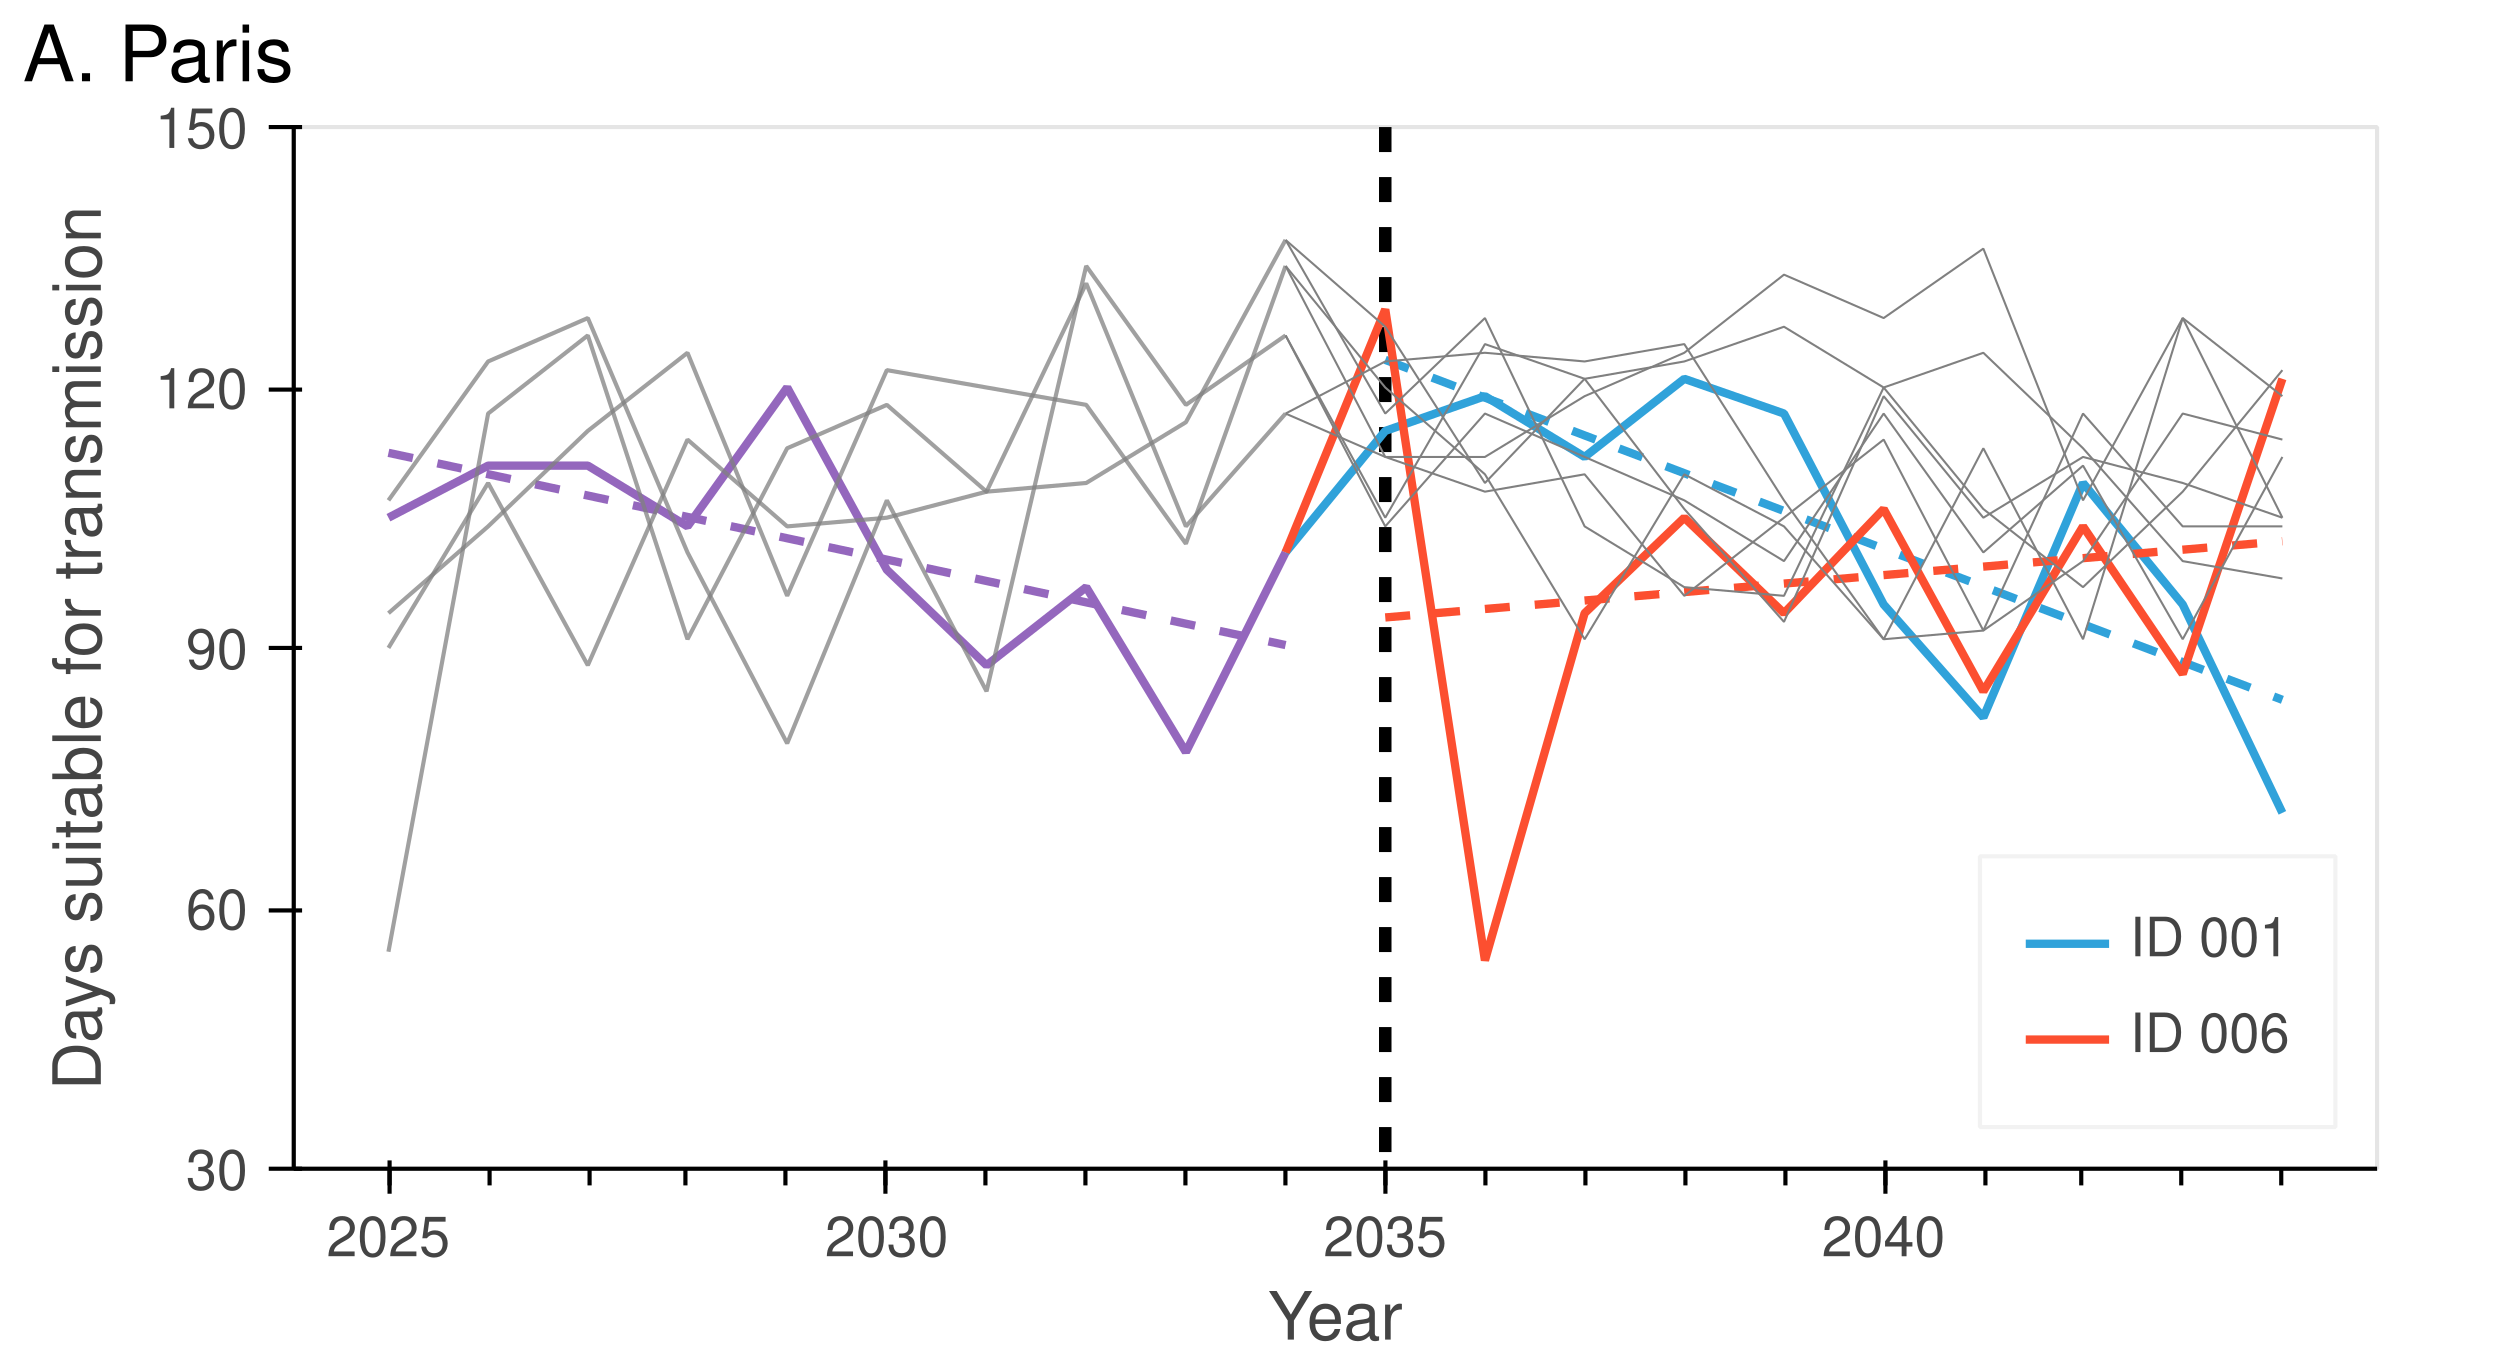
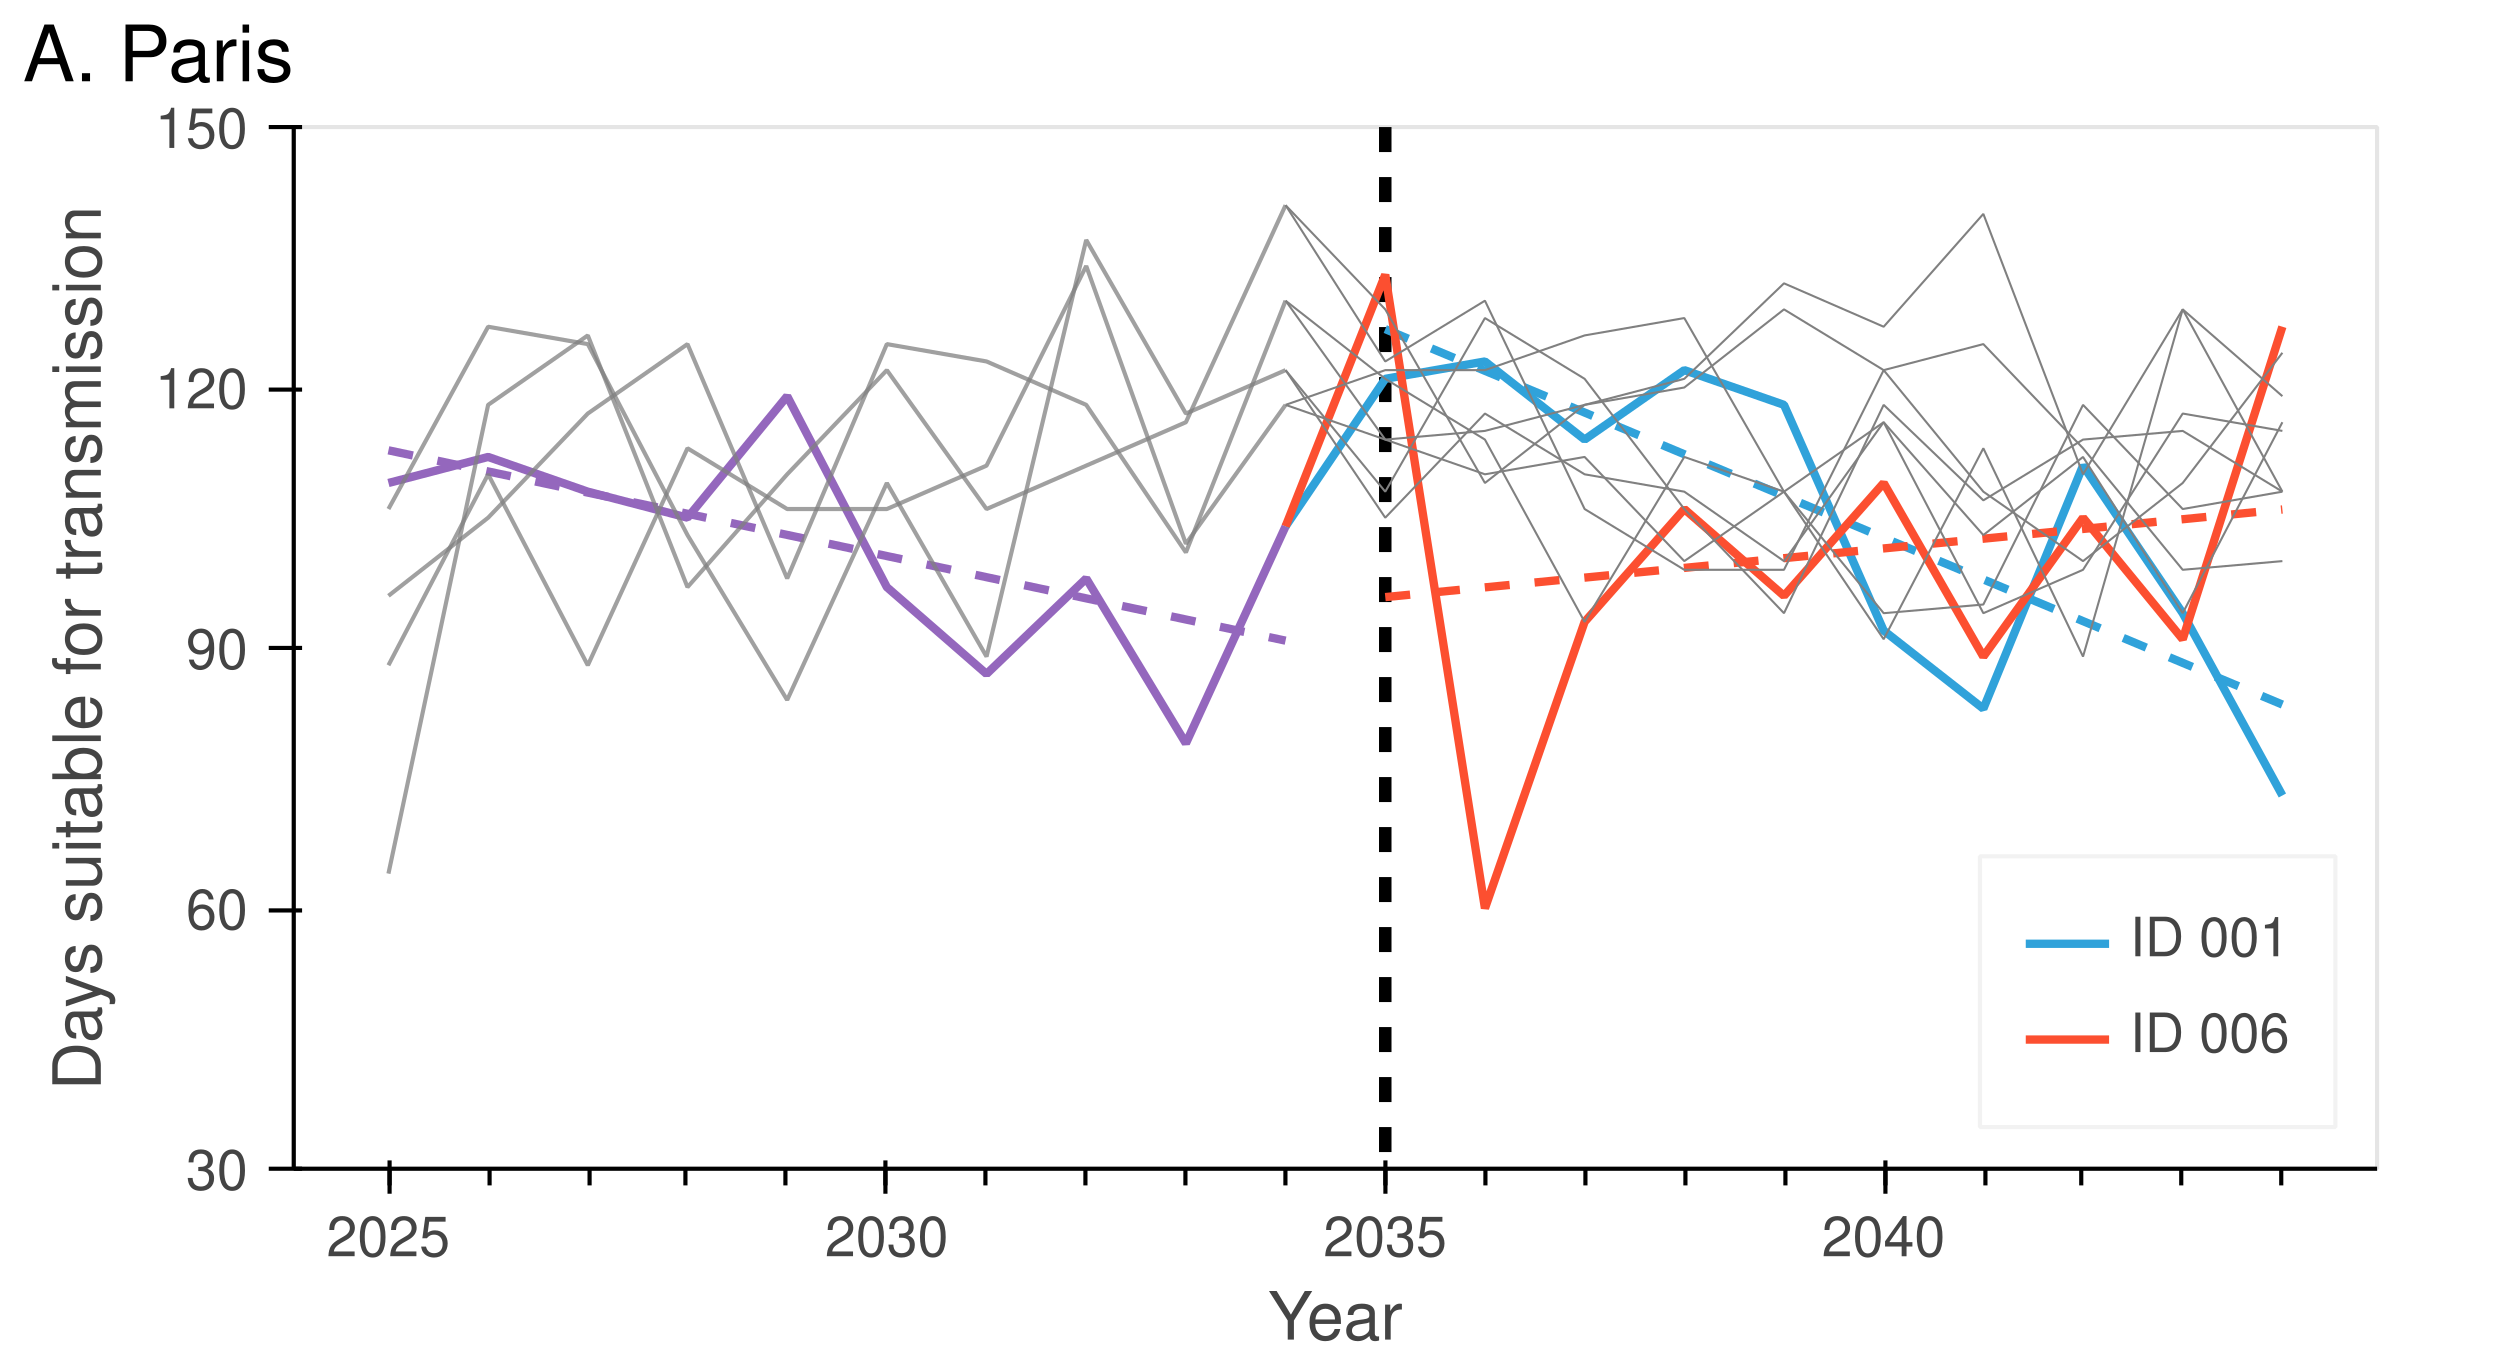
<svg xmlns="http://www.w3.org/2000/svg" version="1.1" width="600" height="329">
  <defs>
-     <clipPath id="nsTWOlGFnPZF">
+     <clipPath id="HMnFMIDiQSnq">
      <path fill="none" stroke="none" d="M 70.5 30.5 L 570.5 30.5 L 570.5 280.5 L 70.5 280.5 L 70.5 30.5 Z" />
    </clipPath>
-     <clipPath id="vpVPkqtDGTsR">
+     <clipPath id="iJNaEFyhuGse">
      <path fill="none" stroke="none" d="M 70.5 30.5 L 570.5 30.5 L 570.5 280.5 L 70.5 280.5 L 70.5 30.5 Z" />
    </clipPath>
-     <clipPath id="kFCgJrsSuqcX">
+     <clipPath id="XOZZQDVStdse">
      <path fill="none" stroke="none" d="M 70.5 30.5 L 570.5 30.5 L 570.5 280.5 L 70.5 280.5 L 70.5 30.5 Z" />
    </clipPath>
-     <clipPath id="FQhrToMyqDUZ">
+     <clipPath id="OdiBidEkdMPW">
      <path fill="none" stroke="none" d="M 70.5 30.5 L 570.5 30.5 L 570.5 280.5 L 70.5 280.5 L 70.5 30.5 Z" />
    </clipPath>
-     <clipPath id="yLGdUufAWiTP">
+     <clipPath id="AHLTsGHKNyvC">
      <path fill="none" stroke="none" d="M 70.5 30.5 L 570.5 30.5 L 570.5 280.5 L 70.5 280.5 L 70.5 30.5 Z" />
    </clipPath>
-     <clipPath id="NaqpEbkLyvQa">
+     <clipPath id="DoltqtTUIMaX">
      <path fill="none" stroke="none" d="M 70.5 30.5 L 570.5 30.5 L 570.5 280.5 L 70.5 280.5 L 70.5 30.5 Z" />
    </clipPath>
-     <clipPath id="FZsGwQuZtFCq">
+     <clipPath id="KeaqfbSaKZvH">
      <path fill="none" stroke="none" d="M 70.5 30.5 L 570.5 30.5 L 570.5 280.5 L 70.5 280.5 L 70.5 30.5 Z" />
    </clipPath>
-     <clipPath id="EGHNVFnLBczd">
+     <clipPath id="aZsTTOioPvUf">
      <path fill="none" stroke="none" d="M 70.5 30.5 L 570.5 30.5 L 570.5 280.5 L 70.5 280.5 L 70.5 30.5 Z" />
    </clipPath>
-     <clipPath id="twVQfmfzXMVV">
+     <clipPath id="mhynIciFICeI">
      <path fill="none" stroke="none" d="M 70.5 30.5 L 570.5 30.5 L 570.5 280.5 L 70.5 280.5 L 70.5 30.5 Z" />
    </clipPath>
-     <clipPath id="ubJCqXkHPWVo">
+     <clipPath id="pTAfmszuTknU">
      <path fill="none" stroke="none" d="M 70.5 30.5 L 570.5 30.5 L 570.5 280.5 L 70.5 280.5 L 70.5 30.5 Z" />
    </clipPath>
-     <clipPath id="BtbEKSgbWmNt">
+     <clipPath id="sZCkaACFpGvp">
      <path fill="none" stroke="none" d="M 70.5 30.5 L 570.5 30.5 L 570.5 280.5 L 70.5 280.5 L 70.5 30.5 Z" />
    </clipPath>
-     <clipPath id="IUKWDysczTIk">
+     <clipPath id="ixMZrltbiagp">
      <path fill="none" stroke="none" d="M 70.5 30.5 L 570.5 30.5 L 570.5 280.5 L 70.5 280.5 L 70.5 30.5 Z" />
    </clipPath>
-     <clipPath id="iLasIcnbSkdM">
+     <clipPath id="gNNelRSGZdFi">
      <path fill="none" stroke="none" d="M 70.5 30.5 L 570.5 30.5 L 570.5 280.5 L 70.5 280.5 L 70.5 30.5 Z" />
    </clipPath>
-     <clipPath id="ZWMmPbXmMcCZ">
+     <clipPath id="oUgKETRMKqML">
      <path fill="none" stroke="none" d="M 70.5 30.5 L 570.5 30.5 L 570.5 280.5 L 70.5 280.5 L 70.5 30.5 Z" />
    </clipPath>
-     <clipPath id="KSEvEwMvsaTW">
+     <clipPath id="OUfeIATCBMmw">
      <path fill="none" stroke="none" d="M 70.5 30.5 L 570.5 30.5 L 570.5 280.5 L 70.5 280.5 L 70.5 30.5 Z" />
    </clipPath>
-     <clipPath id="qKJOOhyJcGrU">
+     <clipPath id="TsTSAGtERVQr">
      <path fill="none" stroke="none" d="M 70.5 30.5 L 570.5 30.5 L 570.5 280.5 L 70.5 280.5 L 70.5 30.5 Z" />
    </clipPath>
-     <clipPath id="DWrUqqSOEalw">
+     <clipPath id="kGTLktetgOoA">
      <path fill="none" stroke="none" d="M 70.5 30.5 L 570.5 30.5 L 570.5 280.5 L 70.5 280.5 L 70.5 30.5 Z" />
    </clipPath>
-     <clipPath id="eMRCAHzRZzwm">
+     <clipPath id="ZTtDqzPaIuQV">
      <path fill="none" stroke="none" d="M 70.5 30.5 L 570.5 30.5 L 570.5 280.5 L 70.5 280.5 L 70.5 30.5 Z" />
    </clipPath>
-     <clipPath id="VTTBqUSctwgz">
+     <clipPath id="JyqUkZdZuGMN">
      <path fill="none" stroke="none" d="M 70.5 30.5 L 570.5 30.5 L 570.5 280.5 L 70.5 280.5 L 70.5 30.5 Z" />
    </clipPath>
-     <clipPath id="rASqJmAiBOML">
+     <clipPath id="WbfQPzuJffKD">
      <path fill="none" stroke="none" d="M 70.5 30.5 L 570.5 30.5 L 570.5 280.5 L 70.5 280.5 L 70.5 30.5 Z" />
    </clipPath>
-     <clipPath id="DHeGTNQEAheq">
+     <clipPath id="dpAccVgJVTTh">
      <path fill="none" stroke="none" d="M 70.5 30.5 L 570.5 30.5 L 570.5 280.5 L 70.5 280.5 L 70.5 30.5 Z" />
    </clipPath>
-     <clipPath id="dWTERynUsTyH">
+     <clipPath id="uFBrOqNaZLlp">
      <path fill="none" stroke="none" d="M 70.5 30.5 L 570.5 30.5 L 570.5 280.5 L 70.5 280.5 L 70.5 30.5 Z" />
    </clipPath>
-     <clipPath id="XssOiqozkPIQ">
+     <clipPath id="kRiNwzrunOON">
      <path fill="none" stroke="none" d="M 70.5 30.5 L 570.5 30.5 L 570.5 280.5 L 70.5 280.5 L 70.5 30.5 Z" />
    </clipPath>
  </defs>
  <path fill="none" stroke="#e5e5e5" paint-order="fill" d="M 70.5 30.5 L 570.5 30.5 L 570.5 280.5 L 70.5 280.5 L 70.5 30.5 Z" stroke-linejoin="bevel" stroke-miterlimit="10" />
-   <path fill="none" stroke="black" paint-order="fill" d="M 332.462 30.5 L 332.462 280.5" stroke-linejoin="bevel" stroke-miterlimit="10" stroke-width="3" stroke-dasharray="6" clip-path="url(#kFCgJrsSuqcX)" />
-   <path fill="none" stroke="#9467bd" paint-order="fill" d="M 93.227 124.25 L 117.151 111.75 L 141.074 111.75 L 164.998 126.333 L 188.921 93 L 212.844 136.75 L 236.768 159.667 L 260.691 140.917 L 284.615 180.5 L 308.538 132.583" stroke-linejoin="bevel" stroke-miterlimit="10" stroke-width="2" clip-path="url(#FQhrToMyqDUZ)" />
-   <path fill="none" stroke="#9467bd" paint-order="fill" d="M 93.227 108.682 L 117.151 113.808 L 141.074 118.934 L 164.998 124.061 L 188.921 129.187 L 212.844 134.313 L 236.768 139.439 L 260.691 144.566 L 284.615 149.692 L 308.538 154.818" stroke-linejoin="bevel" stroke-miterlimit="10" stroke-width="2" stroke-dasharray="6" clip-path="url(#yLGdUufAWiTP)" />
-   <path fill="none" stroke="#30a2da" paint-order="fill" d="M 308.538 132.583 L 332.462 103.417 L 356.385 95.083 L 380.309 109.667 L 404.232 90.917 L 428.156 99.25 L 452.079 145.083 L 476.002 172.167 L 499.926 115.917 L 523.849 145.083 L 547.773 195.083" stroke-linejoin="bevel" stroke-miterlimit="10" stroke-width="2" clip-path="url(#NaqpEbkLyvQa)" />
-   <path fill="none" stroke="#30a2da" paint-order="fill" d="M 332.462 86.371 L 356.385 95.437 L 380.309 104.503 L 404.232 113.568 L 428.156 122.634 L 452.079 131.699 L 476.002 140.765 L 499.926 149.831 L 523.849 158.896 L 547.773 167.962" stroke-linejoin="bevel" stroke-miterlimit="10" stroke-width="2" stroke-dasharray="6" clip-path="url(#FZsGwQuZtFCq)" />
-   <path fill="none" stroke="#fc4f30" paint-order="fill" d="M 308.538 132.583 L 332.462 74.25 L 356.385 230.5 L 380.309 147.167 L 404.232 124.25 L 428.156 147.167 L 452.079 122.167 L 476.002 165.917 L 499.926 126.333 L 523.849 161.75 L 547.773 90.917" stroke-linejoin="bevel" stroke-miterlimit="10" stroke-width="2" clip-path="url(#EGHNVFnLBczd)" />
-   <path fill="none" stroke="#fc4f30" paint-order="fill" d="M 332.462 148.189 L 356.385 146.157 L 380.309 144.124 L 404.232 142.091 L 428.156 140.058 L 452.079 138.025 L 476.002 135.992 L 499.926 133.96 L 523.849 131.927 L 547.773 129.894" stroke-linejoin="bevel" stroke-miterlimit="10" stroke-width="2" stroke-dasharray="6" clip-path="url(#twVQfmfzXMVV)" />
-   <path fill="none" stroke="rgb(128,128,128)" paint-order="fill" d="M 93.227 228.417 L 117.151 99.25 L 141.074 80.5 L 164.998 153.417 L 188.921 107.583 L 212.844 97.167 L 236.768 118 L 260.691 115.917 L 284.615 101.333 L 308.538 57.583" stroke-opacity="0.749" stroke-linejoin="bevel" stroke-miterlimit="10" clip-path="url(#ubJCqXkHPWVo)" />
-   <path fill="none" stroke="grey" paint-order="fill" d="M 308.538 57.583 L 332.462 78.417 L 356.385 115.917 L 380.309 90.917 L 404.232 86.75 L 428.156 78.417 L 452.079 93 L 476.002 84.667 L 499.926 107.583 L 523.849 134.667 L 547.773 138.833" stroke-linejoin="bevel" stroke-miterlimit="10" stroke-width="0.5" clip-path="url(#BtbEKSgbWmNt)" />
-   <path fill="none" stroke="grey" paint-order="fill" d="M 308.538 57.583 L 332.462 99.25 L 356.385 76.333 L 380.309 126.333 L 404.232 140.917 L 428.156 143 L 452.079 93 L 476.002 122.167 L 499.926 140.917 L 523.849 118 L 547.773 88.833" stroke-linejoin="bevel" stroke-miterlimit="10" stroke-width="0.5" clip-path="url(#IUKWDysczTIk)" />
-   <path fill="none" stroke="rgb(128,128,128)" paint-order="fill" d="M 93.227 147.167 L 117.151 126.333 L 141.074 103.417 L 164.998 84.667 L 188.921 143 L 212.844 88.833 L 236.768 93 L 260.691 97.167 L 284.615 130.5 L 308.538 63.833" stroke-opacity="0.749" stroke-linejoin="bevel" stroke-miterlimit="10" clip-path="url(#iLasIcnbSkdM)" />
-   <path fill="none" stroke="grey" paint-order="fill" d="M 308.538 63.833 L 332.462 109.667 L 356.385 109.667 L 380.309 95.083 L 404.232 84.667 L 428.156 65.917 L 452.079 76.333 L 476.002 59.667 L 499.926 120.083 L 523.849 76.333 L 547.773 124.25" stroke-linejoin="bevel" stroke-miterlimit="10" stroke-width="0.5" clip-path="url(#ZWMmPbXmMcCZ)" />
-   <path fill="none" stroke="grey" paint-order="fill" d="M 308.538 63.833 L 332.462 93 L 356.385 113.833 L 380.309 153.417 L 404.232 113.833 L 428.156 126.333 L 452.079 153.417 L 476.002 107.583 L 499.926 153.417 L 523.849 76.333 L 547.773 95.083" stroke-linejoin="bevel" stroke-miterlimit="10" stroke-width="0.5" clip-path="url(#KSEvEwMvsaTW)" />
-   <path fill="none" stroke="rgb(128,128,128)" paint-order="fill" d="M 93.227 120.083 L 117.151 86.75 L 141.074 76.333 L 164.998 132.583 L 188.921 178.417 L 212.844 120.083 L 236.768 165.917 L 260.691 63.833 L 284.615 97.167 L 308.538 80.5" stroke-opacity="0.749" stroke-linejoin="bevel" stroke-miterlimit="10" clip-path="url(#qKJOOhyJcGrU)" />
-   <path fill="none" stroke="grey" paint-order="fill" d="M 308.538 80.5 L 332.462 126.333 L 356.385 99.25 L 380.309 109.667 L 404.232 120.083 L 428.156 134.667 L 452.079 99.25 L 476.002 132.583 L 499.926 111.75 L 523.849 153.417 L 547.773 109.667" stroke-linejoin="bevel" stroke-miterlimit="10" stroke-width="0.5" clip-path="url(#DWrUqqSOEalw)" />
-   <path fill="none" stroke="grey" paint-order="fill" d="M 308.538 80.5 L 332.462 124.25 L 356.385 82.583 L 380.309 90.917 L 404.232 122.167 L 428.156 149.25 L 452.079 95.083 L 476.002 124.25 L 499.926 109.667 L 523.849 115.917 L 547.773 124.25" stroke-linejoin="bevel" stroke-miterlimit="10" stroke-width="0.5" clip-path="url(#eMRCAHzRZzwm)" />
-   <path fill="none" stroke="rgb(128,128,128)" paint-order="fill" d="M 93.227 155.5 L 117.151 115.917 L 141.074 159.667 L 164.998 105.5 L 188.921 126.333 L 212.844 124.25 L 236.768 118 L 260.691 68 L 284.615 126.333 L 308.538 99.25" stroke-opacity="0.749" stroke-linejoin="bevel" stroke-miterlimit="10" clip-path="url(#VTTBqUSctwgz)" />
-   <path fill="none" stroke="grey" paint-order="fill" d="M 308.538 99.25 L 332.462 86.75 L 356.385 84.667 L 380.309 86.75 L 404.232 82.583 L 428.156 120.083 L 452.079 153.417 L 476.002 151.333 L 499.926 99.25 L 523.849 126.333 L 547.773 126.333" stroke-linejoin="bevel" stroke-miterlimit="10" stroke-width="0.5" clip-path="url(#rASqJmAiBOML)" />
-   <path fill="none" stroke="grey" paint-order="fill" d="M 308.538 99.25 L 332.462 109.667 L 356.385 118 L 380.309 113.833 L 404.232 143 L 428.156 124.25 L 452.079 105.5 L 476.002 151.333 L 499.926 134.667 L 523.849 99.25 L 547.773 105.5" stroke-linejoin="bevel" stroke-miterlimit="10" stroke-width="0.5" clip-path="url(#DHeGTNQEAheq)" />
+   <path fill="none" stroke="black" paint-order="fill" d="M 332.462 30.5 L 332.462 280.5" stroke-linejoin="bevel" stroke-miterlimit="10" stroke-width="3" stroke-dasharray="6" clip-path="url(#XOZZQDVStdse)" />
+   <path fill="none" stroke="#9467bd" paint-order="fill" d="M 93.227 115.917 L 117.151 109.667 L 141.074 118 L 164.998 124.25 L 188.921 95.083 L 212.844 140.917 L 236.768 161.75 L 260.691 138.833 L 284.615 178.417 L 308.538 126.333" stroke-linejoin="bevel" stroke-miterlimit="10" stroke-width="2" clip-path="url(#OdiBidEkdMPW)" />
+   <path fill="none" stroke="#9467bd" paint-order="fill" d="M 93.227 108.076 L 117.151 113.152 L 141.074 118.227 L 164.998 123.303 L 188.921 128.379 L 212.844 133.455 L 236.768 138.53 L 260.691 143.606 L 284.615 148.682 L 308.538 153.758" stroke-linejoin="bevel" stroke-miterlimit="10" stroke-width="2" stroke-dasharray="6" clip-path="url(#AHLTsGHKNyvC)" />
+   <path fill="none" stroke="#30a2da" paint-order="fill" d="M 308.538 126.333 L 332.462 90.917 L 356.385 86.75 L 380.309 105.5 L 404.232 88.833 L 428.156 97.167 L 452.079 151.333 L 476.002 170.083 L 499.926 111.75 L 523.849 147.167 L 547.773 190.917" stroke-linejoin="bevel" stroke-miterlimit="10" stroke-width="2" clip-path="url(#DoltqtTUIMaX)" />
+   <path fill="none" stroke="#30a2da" paint-order="fill" d="M 332.462 78.985 L 356.385 88.997 L 380.309 99.01 L 404.232 109.023 L 428.156 119.035 L 452.079 129.048 L 476.002 139.061 L 499.926 149.073 L 523.849 159.086 L 547.773 169.098" stroke-linejoin="bevel" stroke-miterlimit="10" stroke-width="2" stroke-dasharray="6" clip-path="url(#KeaqfbSaKZvH)" />
+   <path fill="none" stroke="#fc4f30" paint-order="fill" d="M 308.538 126.333 L 332.462 65.917 L 356.385 218 L 380.309 149.25 L 404.232 122.167 L 428.156 143 L 452.079 115.917 L 476.002 157.583 L 499.926 124.25 L 523.849 153.417 L 547.773 78.417" stroke-linejoin="bevel" stroke-miterlimit="10" stroke-width="2" clip-path="url(#aZsTTOioPvUf)" />
+   <path fill="none" stroke="#fc4f30" paint-order="fill" d="M 332.462 143.303 L 356.385 140.967 L 380.309 138.631 L 404.232 136.295 L 428.156 133.96 L 452.079 131.624 L 476.002 129.288 L 499.926 126.952 L 523.849 124.616 L 547.773 122.28" stroke-linejoin="bevel" stroke-miterlimit="10" stroke-width="2" stroke-dasharray="6" clip-path="url(#mhynIciFICeI)" />
+   <path fill="none" stroke="rgb(128,128,128)" paint-order="fill" d="M 93.227 209.667 L 117.151 97.167 L 141.074 80.5 L 164.998 140.917 L 188.921 113.833 L 212.844 88.833 L 236.768 122.167 L 260.691 111.75 L 284.615 101.333 L 308.538 49.25" stroke-opacity="0.749" stroke-linejoin="bevel" stroke-miterlimit="10" clip-path="url(#pTAfmszuTknU)" />
+   <path fill="none" stroke="grey" paint-order="fill" d="M 308.538 49.25 L 332.462 74.25 L 356.385 115.917 L 380.309 97.167 L 404.232 93 L 428.156 74.25 L 452.079 88.833 L 476.002 82.583 L 499.926 107.583 L 523.849 136.75 L 547.773 134.667" stroke-linejoin="bevel" stroke-miterlimit="10" stroke-width="0.5" clip-path="url(#sZCkaACFpGvp)" />
+   <path fill="none" stroke="grey" paint-order="fill" d="M 308.538 49.25 L 332.462 86.75 L 356.385 72.167 L 380.309 122.167 L 404.232 136.75 L 428.156 136.75 L 452.079 88.833 L 476.002 118 L 499.926 134.667 L 523.849 115.917 L 547.773 84.667" stroke-linejoin="bevel" stroke-miterlimit="10" stroke-width="0.5" clip-path="url(#ixMZrltbiagp)" />
+   <path fill="none" stroke="rgb(128,128,128)" paint-order="fill" d="M 93.227 143 L 117.151 124.25 L 141.074 99.25 L 164.998 82.583 L 188.921 138.833 L 212.844 82.583 L 236.768 86.75 L 260.691 97.167 L 284.615 132.583 L 308.538 72.167" stroke-opacity="0.749" stroke-linejoin="bevel" stroke-miterlimit="10" clip-path="url(#gNNelRSGZdFi)" />
+   <path fill="none" stroke="grey" paint-order="fill" d="M 308.538 72.167 L 332.462 105.5 L 356.385 103.417 L 380.309 97.167 L 404.232 90.917 L 428.156 68 L 452.079 78.417 L 476.002 51.333 L 499.926 113.833 L 523.849 74.25 L 547.773 118" stroke-linejoin="bevel" stroke-miterlimit="10" stroke-width="0.5" clip-path="url(#oUgKETRMKqML)" />
+   <path fill="none" stroke="grey" paint-order="fill" d="M 308.538 72.167 L 332.462 90.917 L 356.385 105.5 L 380.309 149.25 L 404.232 109.667 L 428.156 118 L 452.079 153.417 L 476.002 107.583 L 499.926 157.583 L 523.849 74.25 L 547.773 95.083" stroke-linejoin="bevel" stroke-miterlimit="10" stroke-width="0.5" clip-path="url(#OUfeIATCBMmw)" />
+   <path fill="none" stroke="rgb(128,128,128)" paint-order="fill" d="M 93.227 122.167 L 117.151 78.417 L 141.074 82.583 L 164.998 128.417 L 188.921 168 L 212.844 115.917 L 236.768 157.583 L 260.691 57.583 L 284.615 99.25 L 308.538 88.833" stroke-opacity="0.749" stroke-linejoin="bevel" stroke-miterlimit="10" clip-path="url(#TsTSAGtERVQr)" />
+   <path fill="none" stroke="grey" paint-order="fill" d="M 308.538 88.833 L 332.462 124.25 L 356.385 99.25 L 380.309 113.833 L 404.232 118 L 428.156 134.667 L 452.079 101.333 L 476.002 128.417 L 499.926 109.667 L 523.849 147.167 L 547.773 101.333" stroke-linejoin="bevel" stroke-miterlimit="10" stroke-width="0.5" clip-path="url(#kGTLktetgOoA)" />
+   <path fill="none" stroke="grey" paint-order="fill" d="M 308.538 88.833 L 332.462 118 L 356.385 76.333 L 380.309 90.917 L 404.232 122.167 L 428.156 147.167 L 452.079 97.167 L 476.002 120.083 L 499.926 105.5 L 523.849 103.417 L 547.773 118" stroke-linejoin="bevel" stroke-miterlimit="10" stroke-width="0.5" clip-path="url(#ZTtDqzPaIuQV)" />
+   <path fill="none" stroke="rgb(128,128,128)" paint-order="fill" d="M 93.227 159.667 L 117.151 113.833 L 141.074 159.667 L 164.998 107.583 L 188.921 122.167 L 212.844 122.167 L 236.768 111.75 L 260.691 63.833 L 284.615 130.5 L 308.538 97.167" stroke-opacity="0.749" stroke-linejoin="bevel" stroke-miterlimit="10" clip-path="url(#JyqUkZdZuGMN)" />
+   <path fill="none" stroke="grey" paint-order="fill" d="M 308.538 97.167 L 332.462 88.833 L 356.385 88.833 L 380.309 80.5 L 404.232 76.333 L 428.156 118 L 452.079 147.167 L 476.002 145.083 L 499.926 97.167 L 523.849 122.167 L 547.773 118" stroke-linejoin="bevel" stroke-miterlimit="10" stroke-width="0.5" clip-path="url(#WbfQPzuJffKD)" />
+   <path fill="none" stroke="grey" paint-order="fill" d="M 308.538 97.167 L 332.462 105.5 L 356.385 113.833 L 380.309 109.667 L 404.232 134.667 L 428.156 118 L 452.079 101.333 L 476.002 147.167 L 499.926 136.75 L 523.849 99.25 L 547.773 103.417" stroke-linejoin="bevel" stroke-miterlimit="10" stroke-width="0.5" clip-path="url(#dpAccVgJVTTh)" />
  <path fill="none" stroke="black" paint-order="fill" d="M 70.5 280.5 L 570.5 280.5" stroke-linejoin="bevel" stroke-miterlimit="10" />
  <path fill="none" stroke="black" paint-order="fill" d="M 93.5 286.5 L 93.5 278.5 M 212.5 286.5 L 212.5 278.5 M 332.5 286.5 L 332.5 278.5 M 452.5 286.5 L 452.5 278.5" stroke-linejoin="bevel" stroke-miterlimit="10" />
  <path fill="none" stroke="black" paint-order="fill" d="M 93.5 284.5 L 93.5 280.5 M 117.5 284.5 L 117.5 280.5 M 141.5 284.5 L 141.5 280.5 M 164.5 284.5 L 164.5 280.5 M 188.5 284.5 L 188.5 280.5 M 212.5 284.5 L 212.5 280.5 M 236.5 284.5 L 236.5 280.5 M 260.5 284.5 L 260.5 280.5 M 284.5 284.5 L 284.5 280.5 M 308.5 284.5 L 308.5 280.5 M 332.5 284.5 L 332.5 280.5 M 356.5 284.5 L 356.5 280.5 M 380.5 284.5 L 380.5 280.5 M 404.5 284.5 L 404.5 280.5 M 428.5 284.5 L 428.5 280.5 M 452.5 284.5 L 452.5 280.5 M 476.5 284.5 L 476.5 280.5 M 499.5 284.5 L 499.5 280.5 M 523.5 284.5 L 523.5 280.5 M 547.5 284.5 L 547.5 280.5" stroke-linejoin="bevel" stroke-miterlimit="10" />
  <text fill="#444444" stroke="none" font-family="helvetica" font-size="10pt" font-style="normal" font-weight="normal" text-decoration="normal" x="77.861" y="301" text-anchor="start" dominant-baseline="alphabetic" transform="matrix(1, 0, 0, 1, 0.5, 0.5)">2025</text>
  <text fill="none" stroke="rgb(0,0,0)" font-family="helvetica" font-size="10pt" font-style="normal" font-weight="normal" text-decoration="normal" x="77.861" y="301" text-anchor="start" dominant-baseline="alphabetic" transform="matrix(1, 0, 0, 1, 0.5, 0.5)" stroke-opacity="0" stroke-linejoin="bevel" stroke-miterlimit="10">2025</text>
  <text fill="#444444" stroke="none" font-family="helvetica" font-size="10pt" font-style="normal" font-weight="normal" text-decoration="normal" x="197.478" y="301" text-anchor="start" dominant-baseline="alphabetic" transform="matrix(1, 0, 0, 1, 0.5, 0.5)">2030</text>
  <text fill="none" stroke="rgb(0,0,0)" font-family="helvetica" font-size="10pt" font-style="normal" font-weight="normal" text-decoration="normal" x="197.478" y="301" text-anchor="start" dominant-baseline="alphabetic" transform="matrix(1, 0, 0, 1, 0.5, 0.5)" stroke-opacity="0" stroke-linejoin="bevel" stroke-miterlimit="10">2030</text>
  <text fill="#444444" stroke="none" font-family="helvetica" font-size="10pt" font-style="normal" font-weight="normal" text-decoration="normal" x="317.095" y="301" text-anchor="start" dominant-baseline="alphabetic" transform="matrix(1, 0, 0, 1, 0.5, 0.5)">2035</text>
  <text fill="none" stroke="rgb(0,0,0)" font-family="helvetica" font-size="10pt" font-style="normal" font-weight="normal" text-decoration="normal" x="317.095" y="301" text-anchor="start" dominant-baseline="alphabetic" transform="matrix(1, 0, 0, 1, 0.5, 0.5)" stroke-opacity="0" stroke-linejoin="bevel" stroke-miterlimit="10">2035</text>
  <text fill="#444444" stroke="none" font-family="helvetica" font-size="10pt" font-style="normal" font-weight="normal" text-decoration="normal" x="436.712" y="301" text-anchor="start" dominant-baseline="alphabetic" transform="matrix(1, 0, 0, 1, 0.5, 0.5)">2040</text>
  <text fill="none" stroke="rgb(0,0,0)" font-family="helvetica" font-size="10pt" font-style="normal" font-weight="normal" text-decoration="normal" x="436.712" y="301" text-anchor="start" dominant-baseline="alphabetic" transform="matrix(1, 0, 0, 1, 0.5, 0.5)" stroke-opacity="0" stroke-linejoin="bevel" stroke-miterlimit="10">2040</text>
  <text fill="#444444" stroke="none" font-family="helvetica" font-size="12pt" font-style="normal" font-weight="normal" text-decoration="normal" x="303.85" y="321" text-anchor="start" dominant-baseline="alphabetic" transform="matrix(1, 0, 0, 1, 0.5, 0.5)">Year</text>
  <text fill="none" stroke="rgb(0,0,0)" font-family="helvetica" font-size="12pt" font-style="normal" font-weight="normal" text-decoration="normal" x="303.85" y="321" text-anchor="start" dominant-baseline="alphabetic" transform="matrix(1, 0, 0, 1, 0.5, 0.5)" stroke-opacity="0" stroke-linejoin="bevel" stroke-miterlimit="10">Year</text>
  <path fill="none" stroke="black" paint-order="fill" d="M 70.5 280.5 L 70.5 30.5" stroke-linejoin="bevel" stroke-miterlimit="10" />
  <path fill="none" stroke="black" paint-order="fill" d="M 64.5 280.5 L 72.5 280.5 M 64.5 218.5 L 72.5 218.5 M 64.5 155.5 L 72.5 155.5 M 64.5 93.5 L 72.5 93.5 M 64.5 30.5 L 72.5 30.5" stroke-linejoin="bevel" stroke-miterlimit="10" />
  <path fill="none" stroke="black" paint-order="fill" d="" stroke-linejoin="bevel" stroke-miterlimit="10" />
  <text fill="#444444" stroke="none" font-family="helvetica" font-size="10pt" font-style="normal" font-weight="normal" text-decoration="normal" x="44.133" y="285" text-anchor="start" dominant-baseline="alphabetic" transform="matrix(1, 0, 0, 1, 0.5, 0.5)">30</text>
  <text fill="none" stroke="rgb(0,0,0)" font-family="helvetica" font-size="10pt" font-style="normal" font-weight="normal" text-decoration="normal" x="44.133" y="285" text-anchor="start" dominant-baseline="alphabetic" transform="matrix(1, 0, 0, 1, 0.5, 0.5)" stroke-opacity="0" stroke-linejoin="bevel" stroke-miterlimit="10">30</text>
  <text fill="#444444" stroke="none" font-family="helvetica" font-size="10pt" font-style="normal" font-weight="normal" text-decoration="normal" x="44.133" y="222.5" text-anchor="start" dominant-baseline="alphabetic" transform="matrix(1, 0, 0, 1, 0.5, 0.5)">60</text>
  <text fill="none" stroke="rgb(0,0,0)" font-family="helvetica" font-size="10pt" font-style="normal" font-weight="normal" text-decoration="normal" x="44.133" y="222.5" text-anchor="start" dominant-baseline="alphabetic" transform="matrix(1, 0, 0, 1, 0.5, 0.5)" stroke-opacity="0" stroke-linejoin="bevel" stroke-miterlimit="10">60</text>
  <text fill="#444444" stroke="none" font-family="helvetica" font-size="10pt" font-style="normal" font-weight="normal" text-decoration="normal" x="44.133" y="160" text-anchor="start" dominant-baseline="alphabetic" transform="matrix(1, 0, 0, 1, 0.5, 0.5)">90</text>
  <text fill="none" stroke="rgb(0,0,0)" font-family="helvetica" font-size="10pt" font-style="normal" font-weight="normal" text-decoration="normal" x="44.133" y="160" text-anchor="start" dominant-baseline="alphabetic" transform="matrix(1, 0, 0, 1, 0.5, 0.5)" stroke-opacity="0" stroke-linejoin="bevel" stroke-miterlimit="10">90</text>
  <text fill="#444444" stroke="none" font-family="helvetica" font-size="10pt" font-style="normal" font-weight="normal" text-decoration="normal" x="36.7" y="97.5" text-anchor="start" dominant-baseline="alphabetic" transform="matrix(1, 0, 0, 1, 0.5, 0.5)">120</text>
  <text fill="none" stroke="rgb(0,0,0)" font-family="helvetica" font-size="10pt" font-style="normal" font-weight="normal" text-decoration="normal" x="36.7" y="97.5" text-anchor="start" dominant-baseline="alphabetic" transform="matrix(1, 0, 0, 1, 0.5, 0.5)" stroke-opacity="0" stroke-linejoin="bevel" stroke-miterlimit="10">120</text>
  <text fill="#444444" stroke="none" font-family="helvetica" font-size="10pt" font-style="normal" font-weight="normal" text-decoration="normal" x="36.7" y="35" text-anchor="start" dominant-baseline="alphabetic" transform="matrix(1, 0, 0, 1, 0.5, 0.5)">150</text>
  <text fill="none" stroke="rgb(0,0,0)" font-family="helvetica" font-size="10pt" font-style="normal" font-weight="normal" text-decoration="normal" x="36.7" y="35" text-anchor="start" dominant-baseline="alphabetic" transform="matrix(1, 0, 0, 1, 0.5, 0.5)" stroke-opacity="0" stroke-linejoin="bevel" stroke-miterlimit="10">150</text>
  <text fill="#444444" stroke="none" font-family="helvetica" font-size="12pt" font-style="normal" font-weight="normal" text-decoration="normal" x="-77.442" y="150" text-anchor="start" dominant-baseline="alphabetic" transform="matrix(6.123233995736766e-17, -1, 1, 6.123233995736766e-17, -125.8, 184.2)">Days suitable for transmission</text>
  <text fill="none" stroke="rgb(0,0,0)" font-family="helvetica" font-size="12pt" font-style="normal" font-weight="normal" text-decoration="normal" x="-77.442" y="150" text-anchor="start" dominant-baseline="alphabetic" transform="matrix(6.123233995736766e-17, -1, 1, 6.123233995736766e-17, -125.8, 184.2)" stroke-opacity="0" stroke-linejoin="bevel" stroke-miterlimit="10">Days suitable for transmission</text>
-   <path fill="rgb(255,255,255)" stroke="rgb(229,229,229)" paint-order="fill" d="M 475.183 205.5 L 560.5 205.5 L 560.5 270.5 L 475.183 270.5 L 475.183 205.5 Z" fill-opacity="0.949" clip-path="url(#dWTERynUsTyH)" stroke-opacity="0.502" stroke-linejoin="bevel" stroke-miterlimit="10" />
-   <g clip-path="url(#dWTERynUsTyH)">
+   <path fill="rgb(255,255,255)" stroke="rgb(229,229,229)" paint-order="fill" d="M 475.183 205.5 L 560.5 205.5 L 560.5 270.5 L 475.183 270.5 L 475.183 205.5 Z" fill-opacity="0.949" clip-path="url(#uFBrOqNaZLlp)" stroke-opacity="0.502" stroke-linejoin="bevel" stroke-miterlimit="10" />
+   <g clip-path="url(#uFBrOqNaZLlp)">
    <g transform="matrix(1, 0, 0, 1, 485.6833, 216)">
      <path fill="none" stroke="#30a2da" paint-order="fill" d="M 0.5 10.5 L 20.5 10.5" stroke-linejoin="bevel" stroke-miterlimit="10" stroke-width="2" />
    </g>
  </g>
-   <g clip-path="url(#dWTERynUsTyH)">
+   <g clip-path="url(#uFBrOqNaZLlp)">
    <text fill="#444444" stroke="none" font-family="helvetica" font-size="13px" font-style="normal" font-weight="normal" text-decoration="normal" x="510.683" y="229" text-anchor="start" dominant-baseline="alphabetic" transform="matrix(1, 0, 0, 1, 0.5, 0.5)">ID 001</text>
  </g>
-   <g clip-path="url(#dWTERynUsTyH)">
+   <g clip-path="url(#uFBrOqNaZLlp)">
    <text fill="none" stroke="rgb(0,0,0)" font-family="helvetica" font-size="13px" font-style="normal" font-weight="normal" text-decoration="normal" x="510.683" y="229" text-anchor="start" dominant-baseline="alphabetic" transform="matrix(1, 0, 0, 1, 0.5, 0.5)" stroke-opacity="0" stroke-linejoin="bevel" stroke-miterlimit="10">ID 001</text>
  </g>
-   <g clip-path="url(#dWTERynUsTyH)">
+   <g clip-path="url(#uFBrOqNaZLlp)">
    <g transform="matrix(1, 0, 0, 1, 485.6833, 239)">
      <path fill="none" stroke="#fc4f30" paint-order="fill" d="M 0.5 10.5 L 20.5 10.5" stroke-linejoin="bevel" stroke-miterlimit="10" stroke-width="2" />
    </g>
  </g>
-   <g clip-path="url(#dWTERynUsTyH)">
+   <g clip-path="url(#uFBrOqNaZLlp)">
    <text fill="#444444" stroke="none" font-family="helvetica" font-size="13px" font-style="normal" font-weight="normal" text-decoration="normal" x="510.683" y="252" text-anchor="start" dominant-baseline="alphabetic" transform="matrix(1, 0, 0, 1, 0.5, 0.5)">ID 006</text>
  </g>
-   <g clip-path="url(#dWTERynUsTyH)">
+   <g clip-path="url(#uFBrOqNaZLlp)">
    <text fill="none" stroke="rgb(0,0,0)" font-family="helvetica" font-size="13px" font-style="normal" font-weight="normal" text-decoration="normal" x="510.683" y="252" text-anchor="start" dominant-baseline="alphabetic" transform="matrix(1, 0, 0, 1, 0.5, 0.5)" stroke-opacity="0" stroke-linejoin="bevel" stroke-miterlimit="10">ID 006</text>
  </g>
  <text fill="black" stroke="none" font-family="helvetica" font-size="14pt" font-style="normal" font-weight="normal" text-decoration="normal" x="0" y="14" text-anchor="start" dominant-baseline="alphabetic" transform="matrix(1, 0, 0, 1, 5.5, 5.5)">A. Paris</text>
  <text fill="none" stroke="rgb(0,0,0)" font-family="helvetica" font-size="14pt" font-style="normal" font-weight="normal" text-decoration="normal" x="0" y="14" text-anchor="start" dominant-baseline="alphabetic" transform="matrix(1, 0, 0, 1, 5.5, 5.5)" stroke-opacity="0" stroke-linejoin="bevel" stroke-miterlimit="10">A. Paris</text>
</svg>
